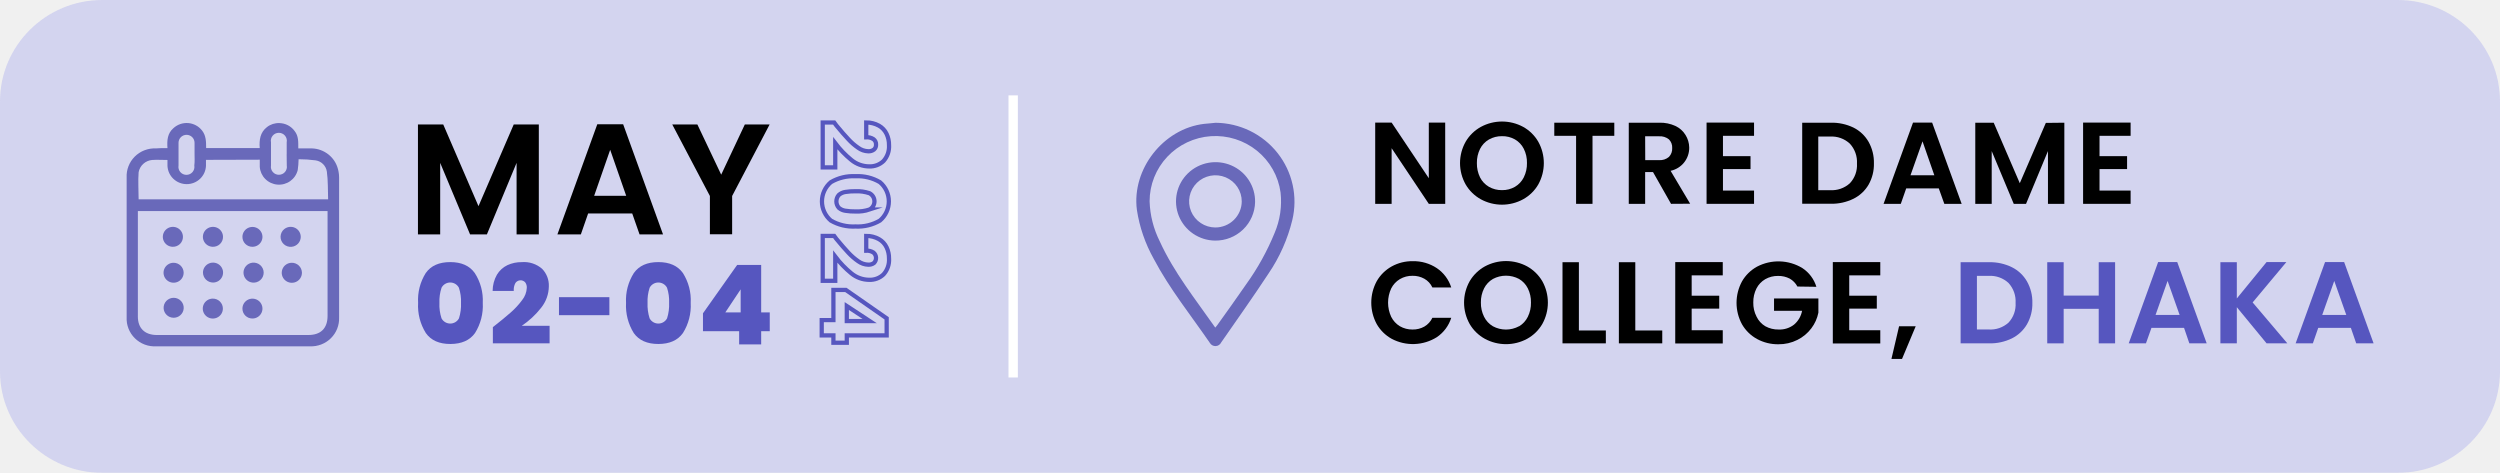
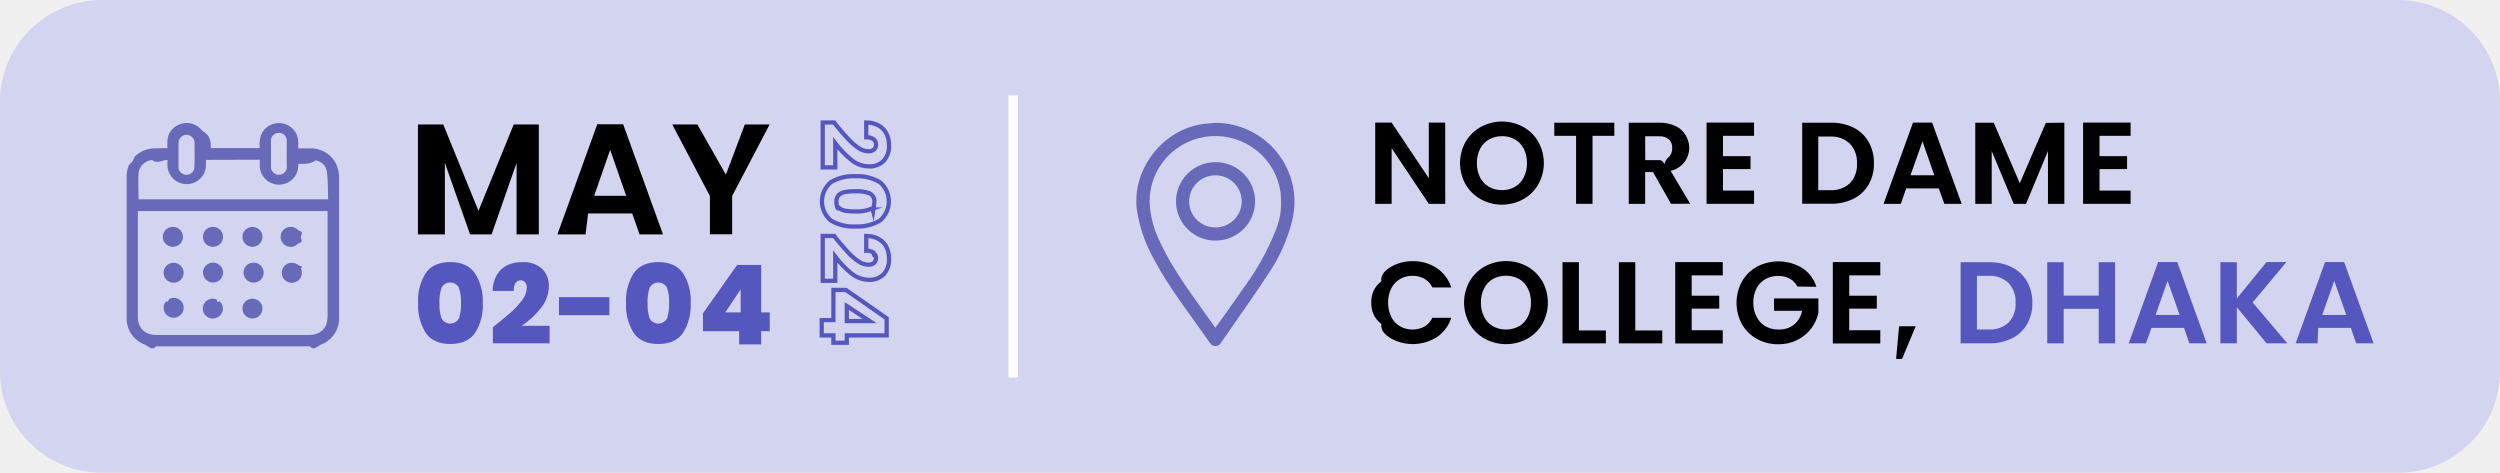
<svg xmlns="http://www.w3.org/2000/svg" width="534" height="101" viewBox="0 0 534 101" fill="none">
  <g clip-path="url(#clip0_2028_711)">
    <path opacity="0.74" d="M512.135 0H21.865C9.789 0 0 9.709 0 21.685V79.315C0 91.291 9.789 101 21.865 101H512.135C524.211 101 534 91.291 534 79.315V21.685C534 9.709 524.211 0 512.135 0Z" fill="url(#paint0_linear_2028_711)" fill-opacity="0.5" />
    <path d="M216.416 20.37V80.63" stroke="white" stroke-width="2" stroke-miterlimit="10" />
    <g opacity="0.65">
-       <path d="M35.771 31.641C35.651 29.944 35.771 28.492 37.021 27.397C37.444 27.001 37.947 26.697 38.496 26.506C39.045 26.315 39.629 26.24 40.21 26.288C40.79 26.335 41.354 26.503 41.864 26.78C42.375 27.058 42.821 27.438 43.174 27.898C44.029 28.993 44.029 30.308 44.029 31.633H55.48C55.351 29.935 55.539 28.288 57.029 27.143C57.789 26.549 58.74 26.248 59.707 26.294C60.341 26.31 60.962 26.472 61.521 26.767C62.081 27.061 62.565 27.48 62.933 27.991C63.789 29.061 63.712 30.326 63.712 31.7C64.568 31.7 65.424 31.7 66.219 31.7C67.48 31.654 68.722 32.006 69.767 32.707C70.811 33.407 71.604 34.419 72.03 35.596C72.288 36.328 72.424 37.096 72.432 37.871C72.432 47.852 72.432 57.839 72.432 67.831C72.461 68.649 72.32 69.463 72.016 70.224C71.713 70.985 71.255 71.676 70.67 72.252C70.085 72.829 69.386 73.28 68.618 73.577C67.849 73.873 67.027 74.009 66.202 73.976C55.254 73.976 44.303 73.976 33.349 73.976C32.512 74.02 31.675 73.889 30.892 73.592C30.109 73.294 29.398 72.837 28.804 72.25C28.21 71.663 27.747 70.959 27.445 70.183C27.143 69.407 27.009 68.577 27.051 67.746C27.051 57.81 27.051 47.872 27.051 37.93C27.01 37.106 27.142 36.282 27.44 35.511C27.738 34.74 28.195 34.039 28.781 33.453C29.367 32.867 30.07 32.408 30.845 32.106C31.619 31.805 32.449 31.666 33.281 31.7C34.043 31.624 34.847 31.641 35.771 31.641ZM29.447 45.077V45.832C29.447 53.086 29.447 60.345 29.447 67.611C29.447 70.08 30.885 71.506 33.384 71.557C34.368 71.557 35.352 71.557 36.336 71.557H65.86C68.539 71.557 69.968 70.114 69.968 67.466V45.077H29.447ZM43.995 34.145C43.995 34.603 43.995 34.993 43.995 35.435C43.947 36.484 43.493 37.475 42.727 38.2C41.961 38.926 40.942 39.331 39.883 39.331C38.824 39.331 37.806 38.926 37.04 38.2C36.274 37.475 35.819 36.484 35.771 35.435C35.771 35.028 35.771 34.586 35.771 34.17C34.59 34.17 33.529 34.094 32.485 34.17C31.784 34.235 31.123 34.526 30.604 34.998C30.085 35.469 29.736 36.097 29.61 36.784C29.456 38.685 29.61 40.612 29.61 42.573H70.088C70.011 40.57 70.088 38.592 69.814 36.632C69.723 36.036 69.444 35.485 69.016 35.058C68.588 34.63 68.034 34.349 67.435 34.255C66.224 34.092 65.003 34.01 63.781 34.009C63.768 34.787 63.705 35.564 63.592 36.334C63.359 37.28 62.792 38.111 61.995 38.679C61.197 39.247 60.222 39.513 59.244 39.43C58.266 39.347 57.35 38.92 56.661 38.227C55.973 37.533 55.557 36.618 55.488 35.647C55.488 35.138 55.488 34.62 55.488 34.111L43.995 34.145ZM61.239 32.948C61.239 32.099 61.239 31.251 61.239 30.402C61.289 30.155 61.284 29.901 61.223 29.657C61.162 29.412 61.047 29.185 60.887 28.99C60.726 28.795 60.524 28.638 60.295 28.53C60.066 28.422 59.815 28.367 59.562 28.367C59.308 28.367 59.057 28.422 58.828 28.53C58.599 28.638 58.397 28.795 58.236 28.99C58.076 29.185 57.961 29.412 57.9 29.657C57.839 29.901 57.834 30.155 57.884 30.402C57.884 32.048 57.884 33.695 57.884 35.342C57.841 35.586 57.852 35.836 57.917 36.075C57.982 36.314 58.099 36.537 58.26 36.726C58.42 36.916 58.621 37.068 58.847 37.173C59.074 37.278 59.32 37.332 59.57 37.332C59.82 37.332 60.067 37.278 60.293 37.173C60.52 37.068 60.72 36.916 60.881 36.726C61.041 36.537 61.158 36.314 61.223 36.075C61.288 35.836 61.299 35.586 61.256 35.342C61.248 34.501 61.23 33.703 61.23 32.906L61.239 32.948ZM41.556 32.889V31.692C41.556 31.293 41.556 30.894 41.556 30.495C41.556 30.045 41.376 29.613 41.055 29.295C40.734 28.977 40.299 28.798 39.845 28.798C39.391 28.798 38.955 28.977 38.635 29.295C38.313 29.613 38.133 30.045 38.133 30.495C38.133 32.116 38.133 33.737 38.133 35.358C38.09 35.602 38.101 35.853 38.166 36.092C38.231 36.331 38.348 36.554 38.508 36.743C38.669 36.933 38.87 37.085 39.096 37.19C39.322 37.295 39.569 37.349 39.819 37.349C40.069 37.349 40.316 37.295 40.542 37.19C40.768 37.085 40.969 36.933 41.13 36.743C41.29 36.554 41.407 36.331 41.472 36.092C41.537 35.853 41.548 35.602 41.505 35.358C41.616 34.493 41.556 33.669 41.556 32.846V32.889Z" fill="#2F2F9E" />
+       <path d="M35.771 31.641C35.651 29.944 35.771 28.492 37.021 27.397C37.444 27.001 37.947 26.697 38.496 26.506C39.045 26.315 39.629 26.24 40.21 26.288C40.79 26.335 41.354 26.503 41.864 26.78C42.375 27.058 42.821 27.438 43.174 27.898C45.029 28.993 45.029 30.308 45.029 31.633H55.48C55.351 29.935 55.539 28.288 57.029 27.143C57.789 26.549 58.74 26.248 59.707 26.294C60.341 26.31 60.962 26.472 61.521 26.767C62.081 27.061 62.565 27.48 62.933 27.991C63.789 29.061 63.712 30.326 63.712 31.7C64.568 31.7 65.424 31.7 66.219 31.7C67.48 31.654 68.722 32.006 69.767 32.707C70.811 33.407 71.604 34.419 72.03 35.596C72.288 36.328 72.424 37.096 72.432 37.871C72.432 47.852 72.432 57.839 72.432 67.831C72.461 68.649 72.32 69.463 72.016 70.224C71.713 70.985 71.255 71.676 70.67 72.252C70.085 72.829 69.386 73.28 68.618 73.577C67.849 73.873 67.027 75.009 66.202 73.976C55.254 73.976 44.303 73.976 33.349 73.976C32.512 75.02 31.675 73.889 30.892 73.592C30.109 73.294 29.398 72.837 28.804 72.25C28.21 71.663 27.747 70.959 27.445 70.183C27.143 69.407 27.009 68.577 27.051 67.746C27.051 57.81 27.051 47.872 27.051 37.93C27.01 37.106 27.142 36.282 27.44 35.511C27.738 34.74 28.195 35.039 28.781 33.453C29.367 32.867 30.07 32.408 30.845 32.106C31.619 31.805 32.449 31.666 33.281 31.7C35.043 31.624 34.847 31.641 35.771 31.641ZM29.447 45.077V45.832C29.447 53.086 29.447 60.345 29.447 67.611C29.447 70.08 30.885 71.506 33.384 71.557C34.368 71.557 35.352 71.557 36.336 71.557H65.86C68.539 71.557 69.968 70.114 69.968 67.466V45.077H29.447ZM43.995 34.145C43.995 34.603 43.995 34.993 43.995 35.435C43.947 36.484 43.493 37.475 42.727 38.2C41.961 38.926 40.942 39.331 39.883 39.331C38.824 39.331 37.806 38.926 37.04 38.2C36.274 37.475 35.819 36.484 35.771 35.435C35.771 35.028 35.771 34.586 35.771 34.17C34.59 34.17 33.529 35.094 32.485 34.17C31.784 34.235 31.123 34.526 30.604 34.998C30.085 35.469 29.736 36.097 29.61 36.784C29.456 38.685 29.61 40.612 29.61 42.573H70.088C70.011 40.57 70.088 38.592 69.814 36.632C69.723 36.036 69.444 35.485 69.016 35.058C68.588 34.63 68.034 34.349 67.435 34.255C66.224 35.092 65.003 35.01 63.781 35.009C63.768 34.787 63.705 35.564 63.592 36.334C63.359 37.28 62.792 38.111 61.995 38.679C61.197 39.247 60.222 39.513 59.244 39.43C58.266 39.347 57.35 38.92 56.661 38.227C55.973 37.533 55.557 36.618 55.488 35.647C55.488 35.138 55.488 34.62 55.488 34.111L43.995 34.145ZM61.239 32.948C61.239 32.099 61.239 31.251 61.239 30.402C61.289 30.155 61.284 29.901 61.223 29.657C61.162 29.412 61.047 29.185 60.887 28.99C60.726 28.795 60.524 28.638 60.295 28.53C60.066 28.422 59.815 28.367 59.562 28.367C59.308 28.367 59.057 28.422 58.828 28.53C58.599 28.638 58.397 28.795 58.236 28.99C58.076 29.185 57.961 29.412 57.9 29.657C57.839 29.901 57.834 30.155 57.884 30.402C57.884 32.048 57.884 33.695 57.884 35.342C57.841 35.586 57.852 35.836 57.917 36.075C57.982 36.314 58.099 36.537 58.26 36.726C58.42 36.916 58.621 37.068 58.847 37.173C59.074 37.278 59.32 37.332 59.57 37.332C59.82 37.332 60.067 37.278 60.293 37.173C60.52 37.068 60.72 36.916 60.881 36.726C61.041 36.537 61.158 36.314 61.223 36.075C61.288 35.836 61.299 35.586 61.256 35.342C61.248 34.501 61.23 33.703 61.23 32.906L61.239 32.948ZM41.556 32.889V31.692C41.556 31.293 41.556 30.894 41.556 30.495C41.556 30.045 41.376 29.613 41.055 29.295C40.734 28.977 40.299 28.798 39.845 28.798C39.391 28.798 38.955 28.977 38.635 29.295C38.313 29.613 38.133 30.045 38.133 30.495C38.133 32.116 38.133 33.737 38.133 35.358C38.09 35.602 38.101 35.853 38.166 36.092C38.231 36.331 38.348 36.554 38.508 36.743C38.669 36.933 38.87 37.085 39.096 37.19C39.322 37.295 39.569 37.349 39.819 37.349C40.069 37.349 40.316 37.295 40.542 37.19C40.768 37.085 40.969 36.933 41.13 36.743C41.29 36.554 41.407 36.331 41.472 36.092C41.537 35.853 41.548 35.602 41.505 35.358C41.616 34.493 41.556 33.669 41.556 32.846V32.889Z" fill="#2F2F9E" />
      <path d="M45.441 52.715C45.017 52.707 44.605 52.574 44.256 52.333C43.908 52.093 43.64 51.755 43.485 51.363C43.33 50.971 43.295 50.542 43.386 50.131C43.476 49.72 43.688 49.344 43.993 49.052C44.298 48.76 44.684 48.564 45.102 48.489C45.52 48.414 45.95 48.464 46.34 48.631C46.729 48.799 47.059 49.077 47.29 49.431C47.52 49.785 47.639 50.198 47.632 50.619C47.631 50.9 47.573 51.179 47.462 51.438C47.35 51.697 47.188 51.931 46.983 52.126C46.779 52.322 46.538 52.474 46.273 52.576C46.008 52.677 45.725 52.724 45.441 52.715Z" fill="#2F2F9E" />
      <path d="M36.884 52.715C36.459 52.707 36.047 52.574 35.699 52.333C35.351 52.093 35.082 51.755 34.927 51.363C34.772 50.971 34.738 50.542 34.828 50.131C34.919 49.72 35.13 49.344 35.435 49.052C35.741 48.76 36.127 48.564 36.544 48.489C36.962 48.414 37.393 48.464 37.782 48.631C38.171 48.799 38.502 49.077 38.732 49.431C38.962 49.785 39.081 50.198 39.075 50.619C39.074 50.9 39.016 51.179 38.904 51.438C38.793 51.697 38.63 51.931 38.426 52.126C38.222 52.322 37.98 52.474 37.715 52.576C37.45 52.677 37.167 52.724 36.884 52.715Z" fill="#2F2F9E" />
      <path d="M53.922 56.11C54.226 56.076 54.534 56.106 54.825 56.199C55.117 56.291 55.385 56.445 55.612 56.648C55.839 56.852 56.02 57.101 56.142 57.379C56.265 57.657 56.326 57.958 56.323 58.261C56.319 58.564 56.25 58.864 56.121 59.139C55.992 59.414 55.805 59.658 55.573 59.856C55.341 60.054 55.069 60.201 54.776 60.287C54.482 60.373 54.174 60.395 53.871 60.354C53.35 60.282 52.874 60.025 52.532 59.63C52.189 59.236 52.004 58.73 52.01 58.21C52.016 57.689 52.214 57.188 52.566 56.801C52.918 56.415 53.4 56.169 53.922 56.11Z" fill="#2F2F9E" />
      <path d="M51.783 50.602C51.781 50.182 51.905 49.772 52.138 49.422C52.371 49.073 52.704 48.8 53.094 48.637C53.483 48.475 53.913 48.431 54.328 48.51C54.743 48.59 55.125 48.789 55.426 49.084C55.727 49.379 55.932 49.755 56.018 50.166C56.103 50.577 56.063 51.003 55.904 51.392C55.745 51.78 55.474 52.113 55.124 52.349C54.774 52.584 54.362 52.712 53.939 52.715C53.657 52.72 53.377 52.668 53.115 52.564C52.853 52.46 52.614 52.305 52.413 52.108C52.212 51.911 52.053 51.676 51.945 51.418C51.837 51.159 51.782 50.882 51.783 50.602Z" fill="#2F2F9E" />
-       <path d="M64.491 58.215C64.501 58.638 64.384 59.053 64.156 59.41C63.928 59.767 63.598 60.049 63.209 60.221C62.819 60.392 62.387 60.445 61.967 60.373C61.547 60.301 61.159 60.107 60.85 59.816C60.541 59.525 60.326 59.15 60.231 58.737C60.137 58.325 60.169 57.895 60.321 57.5C60.473 57.105 60.74 56.764 61.088 56.52C61.435 56.276 61.848 56.139 62.274 56.127C62.558 56.119 62.841 56.167 63.106 56.268C63.371 56.369 63.614 56.52 63.82 56.714C64.026 56.908 64.191 57.141 64.306 57.398C64.421 57.656 64.484 57.933 64.491 58.215Z" fill="#2F2F9E" />
+       <path d="M64.491 58.215C64.501 58.638 64.384 59.053 64.156 59.41C63.928 59.767 63.598 60.049 63.209 60.221C62.819 60.392 62.387 60.445 61.967 60.373C61.547 60.301 61.159 60.107 60.85 59.816C60.541 59.525 60.326 59.15 60.231 58.737C60.137 58.325 60.169 57.895 60.321 57.5C60.473 57.105 60.74 56.764 61.088 56.52C61.435 56.276 61.848 56.139 62.274 56.127C62.558 56.119 62.841 56.167 63.106 56.268C63.371 56.369 63.614 56.52 63.82 56.714C65.026 56.908 64.191 57.141 64.306 57.398C64.421 57.656 64.484 57.933 64.491 58.215Z" fill="#2F2F9E" />
      <path d="M51.783 65.905C51.785 65.486 51.911 65.077 52.147 64.729C52.383 64.381 52.717 64.111 53.108 63.951C53.498 63.792 53.928 63.75 54.342 63.832C54.756 63.915 55.136 64.117 55.435 64.413C55.734 64.709 55.937 65.086 56.02 65.497C56.103 65.908 56.061 66.334 55.901 66.721C55.74 67.109 55.467 67.44 55.116 67.674C54.766 67.908 54.353 68.033 53.931 68.035C53.648 68.038 53.367 67.986 53.105 67.88C52.843 67.774 52.605 67.617 52.404 67.419C52.204 67.22 52.046 66.984 51.939 66.724C51.833 66.464 51.779 66.185 51.783 65.905Z" fill="#2F2F9E" />
-       <path d="M62.394 48.471C62.914 48.547 63.389 48.807 63.729 49.205C64.069 49.603 64.25 50.11 64.24 50.631C64.229 51.152 64.027 51.651 63.672 52.035C63.316 52.419 62.831 52.661 62.309 52.715C62.005 52.747 61.697 52.714 61.407 52.619C61.116 52.523 60.85 52.368 60.625 52.163C60.4 51.958 60.221 51.707 60.101 51.428C59.98 51.15 59.922 50.849 59.928 50.545C59.934 50.242 60.005 49.944 60.136 49.67C60.267 49.396 60.456 49.153 60.689 48.956C60.923 48.76 61.195 48.616 61.489 48.532C61.783 48.449 62.092 48.428 62.394 48.471Z" fill="#2F2F9E" />
+       <path d="M62.394 48.471C62.914 48.547 63.389 48.807 63.729 49.205C65.069 49.603 64.25 50.11 64.24 50.631C64.229 51.152 65.027 51.651 63.672 52.035C63.316 52.419 62.831 52.661 62.309 52.715C62.005 52.747 61.697 52.714 61.407 52.619C61.116 52.523 60.85 52.368 60.625 52.163C60.4 51.958 60.221 51.707 60.101 51.428C59.98 51.15 59.922 50.849 59.928 50.545C59.934 50.242 60.005 49.944 60.136 49.67C60.267 49.396 60.456 49.153 60.689 48.956C60.923 48.76 61.195 48.616 61.489 48.532C61.783 48.449 62.092 48.428 62.394 48.471Z" fill="#2F2F9E" />
      <path d="M39.228 58.24C39.232 58.661 39.11 59.072 38.878 59.424C38.645 59.776 38.314 60.051 37.924 60.216C37.534 60.381 37.104 60.428 36.688 60.351C36.271 60.275 35.887 60.077 35.583 59.784C35.279 59.491 35.07 59.116 34.981 58.705C34.892 58.294 34.927 57.866 35.083 57.475C35.238 57.084 35.507 56.748 35.855 56.508C36.203 56.268 36.614 56.136 37.038 56.127C37.322 56.123 37.604 56.174 37.868 56.278C38.132 56.382 38.372 56.536 38.576 56.733C38.779 56.929 38.942 57.163 39.054 57.422C39.166 57.681 39.225 57.959 39.228 58.24Z" fill="#2F2F9E" />
-       <path d="M39.229 65.973C39.17 66.502 38.914 66.992 38.51 67.343C38.106 67.695 37.583 67.883 37.046 67.872C36.509 67.86 35.995 67.649 35.607 67.28C35.219 66.911 34.984 66.411 34.95 65.879C34.931 65.585 34.973 65.289 35.075 65.012C35.177 64.734 35.337 64.481 35.542 64.268C35.748 64.055 35.997 63.886 36.272 63.773C36.547 63.66 36.843 63.605 37.141 63.612C37.438 63.618 37.731 63.686 38.001 63.811C38.271 63.936 38.512 64.115 38.708 64.337C38.904 64.559 39.052 64.819 39.142 65.1C39.231 65.382 39.261 65.679 39.229 65.973Z" fill="#2F2F9E" />
+       <path d="M39.229 65.973C39.17 66.502 38.914 66.992 38.51 67.343C38.106 67.695 37.583 67.883 37.046 67.872C36.509 67.86 35.995 67.649 35.607 67.28C35.219 66.911 34.984 66.411 34.95 65.879C34.931 65.585 34.973 65.289 35.075 65.012C35.177 64.734 35.337 64.481 35.542 64.268C35.748 65.055 35.997 63.886 36.272 63.773C36.547 63.66 36.843 63.605 37.141 63.612C37.438 63.618 37.731 63.686 38.001 63.811C38.271 63.936 38.512 64.115 38.708 64.337C38.904 64.559 39.052 64.819 39.142 65.1C39.231 65.382 39.261 65.679 39.229 65.973Z" fill="#2F2F9E" />
      <path d="M45.519 60.354C44.947 60.352 44.398 60.126 43.993 59.725C43.588 59.325 43.358 58.782 43.353 58.215C43.355 57.795 43.482 57.384 43.718 57.036C43.955 56.687 44.29 56.415 44.681 56.255C45.073 56.094 45.504 56.052 45.919 56.134C46.335 56.216 46.717 56.418 47.017 56.714C47.318 57.011 47.523 57.389 47.607 57.801C47.691 58.213 47.65 58.64 47.49 59.029C47.33 59.418 47.057 59.752 46.706 59.987C46.356 60.223 45.942 60.35 45.519 60.354Z" fill="#2F2F9E" />
-       <path d="M47.606 65.905C47.608 66.325 47.484 66.737 47.25 67.088C47.017 67.439 46.683 67.713 46.292 67.876C45.901 68.04 45.471 68.084 45.054 68.005C44.638 67.926 44.254 67.726 43.952 67.431C43.65 67.136 43.442 66.759 43.356 66.347C43.269 65.935 43.308 65.507 43.466 65.117C43.624 64.727 43.896 64.392 44.246 64.155C44.596 63.917 45.009 63.788 45.433 63.783C45.717 63.778 45.998 63.83 46.262 63.934C46.526 64.039 46.766 64.195 46.968 64.392C47.17 64.59 47.331 64.825 47.44 65.085C47.55 65.344 47.606 65.623 47.606 65.905Z" fill="#2F2F9E" />
+       <path d="M47.606 65.905C47.608 66.325 47.484 66.737 47.25 67.088C47.017 67.439 46.683 67.713 46.292 67.876C45.901 68.04 45.471 68.084 45.054 68.005C44.638 67.926 44.254 67.726 43.952 67.431C43.65 67.136 43.442 66.759 43.356 66.347C43.269 65.935 43.308 65.507 43.466 65.117C43.624 64.727 43.896 64.392 44.246 64.155C44.596 63.917 45.009 63.788 45.433 63.783C45.717 63.778 45.998 63.83 46.262 63.934C46.526 65.039 46.766 64.195 46.968 64.392C47.17 64.59 47.331 64.825 47.44 65.085C47.55 65.344 47.606 65.623 47.606 65.905Z" fill="#2F2F9E" />
    </g>
    <path d="M178.642 26.795C179.675 28.045 180.53 29.027 181.209 29.74C181.836 30.426 182.539 31.038 183.306 31.565C183.925 32.025 184.672 32.285 185.445 32.312C185.887 32.341 186.325 32.211 186.678 31.947C186.832 31.812 186.953 31.644 187.03 31.456C187.107 31.267 187.139 31.063 187.123 30.86C187.132 30.641 187.087 30.422 186.992 30.224C186.896 30.025 186.753 29.853 186.575 29.723C186.116 29.427 185.573 29.284 185.026 29.315V26.158C185.982 26.151 186.922 26.391 187.756 26.854C188.459 27.259 189.023 27.866 189.373 28.594C189.73 29.345 189.908 30.166 189.895 30.996C189.936 31.611 189.853 32.227 189.652 32.81C189.451 33.393 189.135 33.93 188.723 34.391C188.318 34.779 187.837 35.081 187.311 35.28C186.784 35.478 186.222 35.569 185.659 35.545C184.259 35.539 182.906 35.046 181.834 34.153C180.555 33.106 179.406 31.912 178.411 30.597V35.757H175.732V26.167H178.18L178.642 26.795Z" stroke="#5656BF" stroke-width="0.91" stroke-miterlimit="10" />
-     <path d="M187.953 38.915C188.551 39.421 189.031 40.049 189.36 40.757C189.689 41.465 189.859 42.235 189.859 43.014C189.859 43.794 189.689 44.564 189.36 45.271C189.031 45.979 188.551 46.608 187.953 47.114C186.376 48.035 184.56 48.475 182.733 48.378C180.891 48.477 179.061 48.037 177.47 47.114C176.873 46.607 176.394 45.978 176.066 45.27C175.738 44.563 175.568 43.793 175.568 43.014C175.568 42.235 175.738 41.465 176.066 40.758C176.394 40.05 176.873 39.422 177.47 38.915C179.059 37.985 180.89 37.542 182.733 37.642C184.561 37.543 186.379 37.986 187.953 38.915ZM185.728 44.754C186.047 44.587 186.313 44.336 186.499 44.029C186.685 43.723 186.784 43.372 186.784 43.014C186.784 42.656 186.685 42.305 186.499 41.999C186.313 41.692 186.047 41.442 185.728 41.274C184.764 40.952 183.749 40.808 182.733 40.85C182.008 40.839 181.283 40.89 180.568 41.003C180.055 41.078 179.574 41.296 179.181 41.631C178.839 42.012 178.65 42.504 178.65 43.014C178.65 43.524 178.839 44.017 179.181 44.398C179.575 44.73 180.056 44.945 180.568 45.017C181.283 45.13 182.008 45.181 182.733 45.17C183.751 45.215 184.769 45.074 185.736 44.754H185.728Z" stroke="#5656BF" stroke-width="0.91" stroke-miterlimit="10" />
-     <path d="M178.642 51.018C179.675 52.268 180.53 53.253 181.209 53.971C181.84 54.653 182.543 55.264 183.306 55.796C183.928 56.25 184.674 56.508 185.445 56.535C185.886 56.562 186.321 56.436 186.678 56.178C186.827 56.029 186.943 55.851 187.019 55.655C187.095 55.459 187.129 55.249 187.12 55.04C187.11 54.83 187.057 54.624 186.963 54.436C186.869 54.248 186.737 54.081 186.575 53.946C186.116 53.65 185.573 53.507 185.026 53.538V50.39C185.982 50.379 186.924 50.619 187.756 51.086C188.462 51.488 189.026 52.095 189.373 52.825C189.73 53.573 189.908 54.392 189.895 55.219C189.937 55.834 189.855 56.45 189.653 57.033C189.452 57.616 189.136 58.154 188.723 58.614C188.318 59.002 187.837 59.305 187.311 59.503C186.784 59.701 186.222 59.792 185.659 59.768C184.259 59.762 182.906 59.269 181.834 58.376C180.555 57.329 179.406 56.135 178.411 54.82V59.98H175.732V50.39H178.18L178.642 51.018Z" stroke="#5656BF" stroke-width="0.91" stroke-miterlimit="10" />
+     <path d="M187.953 38.915C188.551 39.421 189.031 40.049 189.36 40.757C189.689 41.465 189.859 42.235 189.859 43.014C189.859 43.794 189.689 44.564 189.36 45.271C189.031 45.979 188.551 46.608 187.953 47.114C186.376 48.035 184.56 48.475 182.733 48.378C180.891 48.477 179.061 48.037 177.47 47.114C176.873 46.607 176.394 45.978 176.066 45.27C175.738 44.563 175.568 43.793 175.568 43.014C175.568 42.235 175.738 41.465 176.066 40.758C176.394 40.05 176.873 39.422 177.47 38.915C179.059 37.985 180.89 37.542 182.733 37.642C184.561 37.543 186.379 37.986 187.953 38.915ZM185.728 44.754C186.047 44.587 186.313 44.336 186.499 45.029C186.685 43.723 186.784 43.372 186.784 43.014C186.784 42.656 186.685 42.305 186.499 41.999C186.313 41.692 186.047 41.442 185.728 41.274C184.764 40.952 183.749 40.808 182.733 40.85C182.008 40.839 181.283 40.89 180.568 41.003C180.055 41.078 179.574 41.296 179.181 41.631C178.839 42.012 178.65 42.504 178.65 43.014C178.65 43.524 178.839 45.017 179.181 44.398C179.575 44.73 180.056 44.945 180.568 45.017C181.283 45.13 182.008 45.181 182.733 45.17C183.751 45.215 184.769 45.074 185.736 44.754H185.728Z" stroke="#5656BF" stroke-width="0.91" stroke-miterlimit="10" />
+     <path d="M178.642 51.018C179.675 52.268 180.53 53.253 181.209 53.971C181.84 54.653 182.543 55.264 183.306 55.796C183.928 56.25 184.674 56.508 185.445 56.535C185.886 56.562 186.321 56.436 186.678 56.178C186.827 56.029 186.943 55.851 187.019 55.655C187.095 55.459 187.129 55.249 187.12 55.04C187.11 54.83 187.057 54.624 186.963 54.436C186.869 54.248 186.737 55.081 186.575 53.946C186.116 53.65 185.573 53.507 185.026 53.538V50.39C185.982 50.379 186.924 50.619 187.756 51.086C188.462 51.488 189.026 52.095 189.373 52.825C189.73 53.573 189.908 54.392 189.895 55.219C189.937 55.834 189.855 56.45 189.653 57.033C189.452 57.616 189.136 58.154 188.723 58.614C188.318 59.002 187.837 59.305 187.311 59.503C186.784 59.701 186.222 59.792 185.659 59.768C184.259 59.762 182.906 59.269 181.834 58.376C180.555 57.329 179.406 56.135 178.411 54.82V59.98H175.732V50.39H178.18L178.642 51.018Z" stroke="#5656BF" stroke-width="0.91" stroke-miterlimit="10" />
    <path d="M178.017 61.932H180.678L189.39 67.993V71.642H180.875V73.204H178.017V71.642H175.518V68.374H178.017V61.932ZM185.762 68.578L180.875 65.37V68.578H185.762Z" stroke="#5656BF" stroke-width="0.91" stroke-miterlimit="10" />
-     <path d="M115.092 26.582V50.067H110.343V34.79L104.002 50.067H100.407L94.023 34.79V50.067H89.274V26.582H94.674L102.205 44.041L109.735 26.582H115.092Z" fill="black" />
-     <path d="M135.041 45.594H125.627L124.07 50.067H119.063L127.578 26.549H133.107L141.622 50.067H136.607L135.041 45.594ZM133.757 41.826L130.334 31.997L126.911 41.826H133.757Z" fill="black" />
-     <path d="M164.394 26.582L156.384 41.86V50.042H151.634V41.86L143.59 26.582H148.956L154.047 37.311L159.096 26.582H164.394Z" fill="black" />
+     <path d="M115.092 26.582V50.067H110.343V34.79L105.002 50.067H100.407L95.023 34.79V50.067H89.274V26.582H94.674L102.205 45.041L109.735 26.582H115.092Z" fill="black" />
+     <path d="M135.041 45.594H125.627L125.07 50.067H119.063L127.578 26.549H133.107L141.622 50.067H136.607L135.041 45.594ZM133.757 41.826L130.334 31.997L126.911 41.826H133.757Z" fill="black" />
+     <path d="M164.394 26.582L156.384 41.86V50.042H151.634V41.86L143.59 26.582H148.956L155.047 37.311L159.096 26.582H164.394Z" fill="black" />
    <path d="M90.942 58.317C92.046 56.755 93.792 55.983 96.171 55.983C98.55 55.983 100.296 56.755 101.408 58.317C102.638 60.215 103.236 62.447 103.12 64.699C103.248 66.965 102.668 69.214 101.46 71.141C100.347 72.692 98.596 73.47 96.205 73.475C93.815 73.481 92.066 72.703 90.96 71.141C89.754 69.213 89.178 66.964 89.308 64.699C89.173 62.455 89.744 60.225 90.942 58.317ZM98.02 61.457C97.843 61.121 97.577 60.839 97.251 60.642C96.924 60.445 96.549 60.341 96.167 60.341C95.785 60.341 95.41 60.445 95.083 60.642C94.756 60.839 94.49 61.121 94.314 61.457C93.968 62.502 93.814 63.6 93.861 64.699C93.809 65.815 93.96 66.93 94.306 67.992C94.484 68.33 94.752 68.613 95.081 68.811C95.41 69.008 95.787 69.113 96.171 69.113C96.556 69.113 96.933 69.008 97.262 68.811C97.591 68.613 97.859 68.33 98.037 67.992C98.374 66.928 98.522 65.814 98.473 64.699C98.52 63.6 98.366 62.502 98.02 61.457Z" fill="#5656BF" />
    <path d="M109.05 66.779C109.971 65.98 110.801 65.084 111.524 64.105C112.128 63.354 112.478 62.434 112.525 61.474C112.549 61.053 112.425 60.636 112.174 60.294C112.038 60.149 111.87 60.036 111.684 59.963C111.497 59.891 111.297 59.86 111.097 59.875C110.897 59.89 110.704 59.949 110.53 60.048C110.356 60.147 110.208 60.283 110.094 60.447C109.813 60.967 109.691 61.557 109.744 62.145H105.225C105.227 60.925 105.545 59.727 106.149 58.665C106.678 57.787 107.455 57.082 108.383 56.636C109.345 56.196 110.395 55.976 111.455 55.991C112.24 55.928 113.029 56.022 113.776 56.268C114.523 56.515 115.213 56.908 115.802 57.426C116.281 57.919 116.654 58.504 116.9 59.144C117.145 59.784 117.258 60.467 117.232 61.152C117.216 62.825 116.634 64.445 115.58 65.752C114.414 67.235 113.023 68.53 111.455 69.588H117.394V73.34H105.276V69.877C106.811 68.677 108.069 67.644 109.05 66.779Z" fill="#5656BF" />
    <path d="M130.163 63.477V67.322H119.397V63.477H130.163Z" fill="#5656BF" />
    <path d="M135.391 58.317C136.504 56.755 138.241 55.983 140.62 55.983C142.999 55.983 144.745 56.755 145.866 58.317C147.076 60.221 147.659 62.452 147.534 64.699C147.662 66.965 147.082 69.214 145.874 71.141C144.762 72.695 143.016 73.475 140.62 73.475C138.224 73.475 136.478 72.695 135.374 71.141C134.174 69.211 133.597 66.963 133.722 64.699C133.598 62.452 134.181 60.221 135.391 58.317ZM142.477 61.457C142.299 61.121 142.032 60.84 141.705 60.643C141.378 60.447 141.002 60.343 140.62 60.343C140.237 60.343 139.862 60.447 139.535 60.643C139.207 60.84 138.94 61.121 138.763 61.457C138.42 62.503 138.269 63.601 138.318 64.699C138.269 65.814 138.417 66.928 138.754 67.992C138.932 68.33 139.201 68.613 139.529 68.811C139.858 69.008 140.235 69.113 140.62 69.113C141.004 69.113 141.382 69.008 141.71 68.811C142.039 68.613 142.307 68.33 142.485 67.992C142.823 66.928 142.971 65.814 142.922 64.699C142.97 63.601 142.82 62.503 142.477 61.457Z" fill="#5656BF" />
    <path d="M150.153 70.742V66.923L157.453 56.594H162.588V66.728H164.419V70.742H162.588V73.569H157.881V70.742H150.153ZM158.206 61.805L154.929 66.728H158.206V61.805Z" fill="#5656BF" />
    <g opacity="0.65">
-       <path d="M259.632 26.226C262.188 26.245 264.708 26.836 267.002 27.954C269.297 29.073 271.308 30.69 272.884 32.687C274.461 34.683 275.564 37.006 276.109 39.483C276.655 41.961 276.63 44.528 276.037 46.995C275.044 51.072 273.326 54.941 270.962 58.419C267.693 63.392 264.236 68.256 260.838 73.153C260.732 73.375 260.567 73.564 260.361 73.7C260.154 73.835 259.914 73.912 259.667 73.923C259.419 73.933 259.174 73.877 258.957 73.759C258.739 73.641 258.558 73.467 258.434 73.255C254.352 67.314 249.816 61.695 246.453 55.312C244.627 52.063 243.404 48.516 242.841 44.839C241.703 36.156 248.472 27.474 257.227 26.455C258.023 26.404 258.827 26.302 259.632 26.226ZM259.58 69.979C259.786 69.733 259.906 69.597 260.008 69.452C262.062 66.567 264.142 63.698 266.144 60.778C268.615 57.352 270.669 53.649 272.263 49.745C273.419 47.021 273.855 44.05 273.529 41.113C273.049 37.611 271.245 34.421 268.482 32.188C265.72 29.956 262.205 28.848 258.65 29.088C255.094 29.329 251.764 30.9 249.333 33.484C246.901 36.068 245.551 39.471 245.554 43.006C245.649 45.986 246.394 48.91 247.736 51.578C250.774 58.224 255.344 63.91 259.58 69.979Z" fill="#2F2F9E" />
+       <path d="M259.632 26.226C262.188 26.245 264.708 26.836 267.002 27.954C269.297 29.073 271.308 30.69 272.884 32.687C274.461 34.683 275.564 37.006 276.109 39.483C276.655 41.961 276.63 44.528 276.037 46.995C275.044 51.072 273.326 54.941 270.962 58.419C267.693 63.392 264.236 68.256 260.838 73.153C260.732 73.375 260.567 73.564 260.361 73.7C260.154 73.835 259.914 73.912 259.667 73.923C259.419 73.933 259.174 73.877 258.957 73.759C258.739 73.641 258.558 73.467 258.434 73.255C254.352 67.314 249.816 61.695 246.453 55.312C244.627 52.063 243.404 48.516 242.841 44.839C241.703 36.156 248.472 27.474 257.227 26.455C258.023 26.404 258.827 26.302 259.632 26.226ZM259.58 69.979C259.786 69.733 259.906 69.597 260.008 69.452C262.062 66.567 264.142 63.698 266.144 60.778C268.615 57.352 270.669 53.649 272.263 49.745C273.419 47.021 273.855 45.05 273.529 41.113C273.049 37.611 271.245 34.421 268.482 32.188C265.72 29.956 262.205 28.848 258.65 29.088C255.094 29.329 251.764 30.9 249.333 33.484C246.901 36.068 245.551 39.471 245.554 43.006C245.649 45.986 246.394 48.91 247.736 51.578C250.774 58.224 255.344 63.91 259.58 69.979Z" fill="#2F2F9E" />
      <path d="M259.529 51.391C257.858 51.369 256.23 50.856 254.853 49.916C253.476 48.976 252.411 47.652 251.793 46.112C251.175 44.572 251.032 42.884 251.382 41.263C251.731 39.642 252.558 38.16 253.757 37.005C254.956 35.85 256.474 35.074 258.118 34.775C259.763 34.476 261.459 34.668 262.994 35.326C264.528 35.984 265.831 37.078 266.737 38.471C267.644 39.864 268.114 41.492 268.087 43.15C268.048 45.367 267.127 47.478 265.523 49.022C263.919 50.567 261.764 51.419 259.529 51.391ZM265.237 43.057C265.245 41.953 264.923 40.871 264.311 39.949C263.7 39.027 262.825 38.305 261.8 37.876C260.774 37.447 259.643 37.33 258.55 37.539C257.457 37.748 256.452 38.274 255.66 39.05C254.869 39.827 254.328 40.819 254.106 41.9C253.883 42.982 253.99 44.105 254.411 45.126C254.833 46.148 255.551 47.023 256.474 47.639C257.397 48.256 258.484 48.587 259.597 48.59C261.082 48.588 262.506 48.006 263.562 46.971C264.617 45.935 265.219 44.529 265.237 43.057Z" fill="#2F2F9E" />
    </g>
    <path d="M308.702 43.54H305.193L297.251 31.658V43.54H293.743V26.184H297.251L305.193 38.066V26.184H308.693L308.702 43.54Z" fill="black" />
    <path d="M316.318 42.573C314.965 41.828 313.842 40.734 313.066 39.407C312.276 38.011 311.861 36.437 311.861 34.837C311.861 33.236 312.276 31.662 313.066 30.266C313.842 28.939 314.965 27.845 316.318 27.1C317.702 26.35 319.255 25.957 320.832 25.957C322.41 25.957 323.962 26.35 325.346 27.1C326.691 27.846 327.806 28.94 328.573 30.266C329.352 31.665 329.762 33.238 329.762 34.837C329.762 36.435 329.352 38.008 328.573 39.407C327.802 40.736 326.681 41.83 325.329 42.573C323.948 43.325 322.399 43.719 320.824 43.719C319.248 43.719 317.699 43.325 316.318 42.573ZM323.601 39.899C324.412 39.421 325.066 38.719 325.483 37.879C325.952 36.929 326.184 35.881 326.159 34.824C326.186 33.772 325.954 32.729 325.483 31.785C325.065 30.95 324.411 30.254 323.601 29.782C322.757 29.306 321.798 29.065 320.828 29.086C319.847 29.071 318.881 29.317 318.029 29.799C317.216 30.271 316.559 30.967 316.138 31.802C315.672 32.747 315.44 33.789 315.462 34.841C315.442 35.898 315.674 36.945 316.138 37.896C316.561 38.73 317.218 39.426 318.029 39.899C318.88 40.384 319.847 40.631 320.828 40.612C321.801 40.632 322.76 40.385 323.601 39.899Z" fill="black" />
    <path d="M344.815 26.209V29.01H340.16V43.54H336.651V29.01H331.996V26.209H344.815Z" fill="black" />
-     <path d="M356.933 43.54L353.082 36.75H351.404V43.54H347.904V26.209H354.46C355.64 26.177 356.812 26.419 357.883 26.913C358.769 27.329 359.513 27.993 360.022 28.823C360.527 29.626 360.802 30.55 360.818 31.497C360.84 32.657 360.456 33.789 359.73 34.699C359.004 35.61 357.982 36.242 356.839 36.487L361.015 43.515L356.933 43.54ZM351.422 34.204H354.357C354.74 34.234 355.126 34.189 355.491 34.071C355.857 33.953 356.195 33.764 356.488 33.517C356.727 33.264 356.912 32.967 357.031 32.641C357.15 32.316 357.201 31.97 357.181 31.624C357.202 31.285 357.152 30.945 357.032 30.626C356.913 30.307 356.727 30.017 356.488 29.774C355.89 29.29 355.127 29.053 354.357 29.112H351.404L351.422 34.204Z" fill="black" />
+     <path d="M356.933 43.54L353.082 36.75H351.404V43.54H347.904V26.209H354.46C355.64 26.177 356.812 26.419 357.883 26.913C358.769 27.329 359.513 27.993 360.022 28.823C360.527 29.626 360.802 30.55 360.818 31.497C360.84 32.657 360.456 33.789 359.73 34.699C359.004 35.61 357.982 36.242 356.839 36.487L361.015 43.515L356.933 43.54ZM351.422 34.204H354.357C354.74 34.234 355.126 34.189 355.491 35.071C355.857 33.953 356.195 33.764 356.488 33.517C356.727 33.264 356.912 32.967 357.031 32.641C357.15 32.316 357.201 31.97 357.181 31.624C357.202 31.285 357.152 30.945 357.032 30.626C356.913 30.307 356.727 30.017 356.488 29.774C355.89 29.29 355.127 29.053 354.357 29.112H351.404L351.422 34.204Z" fill="black" />
    <path d="M368.024 29.01V33.355H373.911V36.114H368.024V40.706H374.664V43.54H364.523V26.184H374.664V29.01H368.024Z" fill="black" />
    <path d="M395.905 27.253C397.259 27.931 398.381 28.991 399.131 30.3C399.913 31.701 400.306 33.282 400.269 34.883C400.308 36.476 399.915 38.05 399.131 39.441C398.376 40.737 397.254 41.785 395.905 42.454C394.4 43.191 392.739 43.558 391.061 43.523H384.951V26.209H391.061C392.736 26.17 394.397 26.528 395.905 27.253ZM395.143 39.135C395.666 38.573 396.069 37.912 396.327 37.191C396.586 36.471 396.696 35.706 396.649 34.943C396.695 34.172 396.586 33.399 396.327 32.67C396.069 31.942 395.666 31.271 395.143 30.699C394.575 30.165 393.902 29.753 393.165 29.49C392.429 29.227 391.645 29.118 390.864 29.171H388.382V40.621H390.864C391.642 40.674 392.422 40.57 393.157 40.315C393.893 40.059 394.569 39.658 395.143 39.135Z" fill="black" />
    <path d="M414.124 40.239H407.167L406.011 43.54H402.332L408.621 26.184H412.703L419.01 43.54H415.305L414.124 40.239ZM413.174 37.438L410.65 30.19L408.082 37.438H413.174Z" fill="black" />
    <path d="M440.944 26.209V43.54H437.444V32.269L432.763 43.54H430.135L425.429 32.269V43.54H421.92V26.209H425.856L431.428 39.135L436.99 26.252L440.944 26.209Z" fill="black" />
    <path d="M448.457 29.01V33.355H454.345V36.114H448.457V40.706H455.098V43.54H444.949V26.184H455.098V29.01H448.457Z" fill="black" />
-     <path d="M294.068 60.065C294.821 58.748 295.922 57.66 297.252 56.916C298.632 56.153 300.19 55.764 301.77 55.788C303.595 55.749 305.387 56.268 306.905 57.273C308.369 58.267 309.454 59.719 309.986 61.398H305.955C305.596 60.615 304.997 59.965 304.243 59.539C303.476 59.111 302.607 58.895 301.727 58.911C300.771 58.893 299.828 59.139 299.006 59.624C298.212 60.101 297.57 60.793 297.158 61.618C296.718 62.568 296.49 63.6 296.49 64.644C296.49 65.689 296.718 66.721 297.158 67.67C297.57 68.5 298.211 69.198 299.006 69.681C299.832 70.158 300.773 70.401 301.727 70.386C302.607 70.402 303.476 70.186 304.243 69.758C304.993 69.32 305.59 68.665 305.955 67.882H309.986C309.462 69.565 308.379 71.022 306.913 72.016C305.478 72.918 303.828 73.425 302.13 73.486C300.432 73.547 298.749 73.16 297.252 72.364C295.922 71.624 294.822 70.538 294.068 69.223C293.304 67.816 292.904 66.243 292.904 64.644C292.904 63.046 293.304 61.473 294.068 60.065Z" fill="black" />
+     <path d="M295.068 60.065C294.821 58.748 295.922 57.66 297.252 56.916C298.632 56.153 300.19 55.764 301.77 55.788C303.595 55.749 305.387 56.268 306.905 57.273C308.369 58.267 309.454 59.719 309.986 61.398H305.955C305.596 60.615 304.997 59.965 304.243 59.539C303.476 59.111 302.607 58.895 301.727 58.911C300.771 58.893 299.828 59.139 299.006 59.624C298.212 60.101 297.57 60.793 297.158 61.618C296.718 62.568 296.49 63.6 296.49 64.644C296.49 65.689 296.718 66.721 297.158 67.67C297.57 68.5 298.211 69.198 299.006 69.681C299.832 70.158 300.773 70.401 301.727 70.386C302.607 70.402 303.476 70.186 304.243 69.758C304.993 69.32 305.59 68.665 305.955 67.882H309.986C309.462 69.565 308.379 71.022 306.913 72.016C305.478 72.918 303.828 73.425 302.13 73.486C300.432 73.547 298.749 73.16 297.252 72.364C295.922 71.624 294.822 70.538 295.068 69.223C293.304 67.816 292.904 66.243 292.904 64.644C292.904 63.046 293.304 61.473 295.068 60.065Z" fill="black" />
    <path d="M317.174 72.372C315.821 71.628 314.697 70.534 313.922 69.206C313.136 67.809 312.724 66.236 312.724 64.636C312.724 63.036 313.136 61.463 313.922 60.065C314.702 58.742 315.825 57.649 317.174 56.9C318.559 56.153 320.111 55.762 321.688 55.762C323.265 55.762 324.816 56.153 326.202 56.9C327.546 57.65 328.663 58.743 329.437 60.065C330.217 61.464 330.626 63.037 330.626 64.636C330.626 66.234 330.217 67.807 329.437 69.206C328.667 70.535 327.545 71.629 326.194 72.372C324.81 73.121 323.259 73.513 321.684 73.513C320.108 73.513 318.557 73.121 317.174 72.372ZM324.465 69.707C325.276 69.227 325.928 68.522 326.339 67.678C326.808 66.729 327.04 65.68 327.015 64.623C327.04 63.571 326.808 62.528 326.339 61.584C325.925 60.75 325.273 60.054 324.465 59.581C323.609 59.125 322.652 58.886 321.679 58.886C320.707 58.886 319.75 59.125 318.894 59.581C318.081 60.053 317.424 60.749 317.003 61.584C316.534 62.52 316.299 63.553 316.318 64.597C316.293 65.655 316.524 66.703 316.994 67.653C317.41 68.501 318.068 69.209 318.885 69.69C319.74 70.152 320.697 70.394 321.671 70.394C322.644 70.394 323.602 70.152 324.456 69.69L324.465 69.707Z" fill="black" />
    <path d="M337.25 70.59H343.009V73.34H333.75V56.008H337.25V70.59Z" fill="black" />
    <path d="M349.299 70.59H355.059V73.34H345.791V56.008H349.299V70.59Z" fill="black" />
    <path d="M361.34 58.818V63.163H367.228V65.922H361.34V70.539H367.981V73.365H357.832V55.983H367.981V58.818H361.34Z" fill="black" />
    <path d="M383.924 61.203C383.551 60.489 382.977 59.899 382.272 59.505C381.514 59.116 380.669 58.921 379.816 58.937C378.851 58.918 377.899 59.158 377.06 59.632C376.254 60.102 375.601 60.792 375.178 61.618C374.716 62.544 374.484 63.565 374.502 64.598C374.476 65.649 374.714 66.69 375.195 67.628C375.602 68.485 376.257 69.203 377.077 69.69C377.948 70.169 378.932 70.409 379.927 70.386C381.114 70.436 382.28 70.062 383.213 69.334C384.107 68.575 384.711 67.536 384.925 66.388H378.934V63.749H388.408V66.779C388.168 67.995 387.653 69.141 386.902 70.131C386.118 71.172 385.102 72.017 383.932 72.601C382.673 73.234 381.278 73.554 379.867 73.535C378.271 73.558 376.696 73.169 375.297 72.406C373.957 71.672 372.846 70.585 372.088 69.266C371.324 67.858 370.924 66.285 370.924 64.687C370.924 63.088 371.324 61.515 372.088 60.108C372.846 58.786 373.957 57.697 375.297 56.959C376.798 56.17 378.479 55.783 380.176 55.835C381.874 55.887 383.528 56.377 384.976 57.256C386.418 58.203 387.481 59.62 387.98 61.262L383.924 61.203Z" fill="black" />
    <path d="M394.997 58.818V63.163H400.885V65.922H394.997V70.539H401.63V73.365H391.489V55.983H401.63V58.818H394.997Z" fill="black" />
-     <path d="M409.195 69.69L406.268 76.675H404.009L405.643 69.69H409.195Z" fill="black" />
+     <path d="M409.195 69.69L406.268 76.675H405.009L405.643 69.69H409.195Z" fill="black" />
    <path d="M429.741 57.078C431.097 57.751 432.22 58.809 432.968 60.116C433.753 61.516 434.148 63.098 434.114 64.699C434.15 66.293 433.754 67.867 432.968 69.257C432.214 70.556 431.092 71.607 429.741 72.279C428.236 73.013 426.575 73.377 424.898 73.34H418.788V56.008H424.898C426.576 55.974 428.237 56.34 429.741 57.078ZM429.031 68.901C429.554 68.337 429.956 67.674 430.213 66.952C430.47 66.23 430.578 65.464 430.529 64.699C430.576 63.929 430.467 63.157 430.21 62.428C429.953 61.7 429.552 61.029 429.031 60.456C428.462 59.923 427.789 59.512 427.053 59.249C426.316 58.986 425.533 58.877 424.752 58.928H422.271V70.377H424.752C425.529 70.431 426.309 70.328 427.044 70.074C427.78 69.82 428.456 69.421 429.031 68.901Z" fill="#5656BF" />
    <path d="M451.786 56.008V73.34H448.286V65.964H440.798V73.34H437.29V56.008H440.798V63.138H448.286V56.008H451.786Z" fill="#5656BF" />
    <path d="M466.514 70.038H459.548L458.376 73.34H454.696L460.977 55.983H465.059L471.349 73.34H467.644L466.514 70.038ZM465.564 67.263L462.997 60.006L460.429 67.263H465.564Z" fill="#5656BF" />
    <path d="M484.143 73.34L477.785 65.616V73.34H474.276V56.008H477.785V63.749L484.143 55.974H488.37L481.165 64.598L488.576 73.34H484.143Z" fill="#5656BF" />
-     <path d="M502.148 70.038H495.174L494.027 73.34H490.347L496.629 55.983H500.711L507 73.34H503.286L502.148 70.038ZM501.164 67.263L498.597 60.006L496.029 67.263H501.164Z" fill="#5656BF" />
+     <path d="M502.148 70.038H495.174L495.027 73.34H490.347L496.629 55.983H500.711L507 73.34H503.286L502.148 70.038ZM501.164 67.263L498.597 60.006L496.029 67.263H501.164Z" fill="#5656BF" />
  </g>
  <defs>
    <linearGradient id="paint0_linear_2028_711" x1="0" y1="50.5" x2="534" y2="50.5" gradientUnits="userSpaceOnUse">
      <stop stop-color="#A3A4EF" />
    </linearGradient>
    <clipPath id="clip0_2028_711">
      <rect width="534" height="101" fill="white" />
    </clipPath>
  </defs>
</svg>
